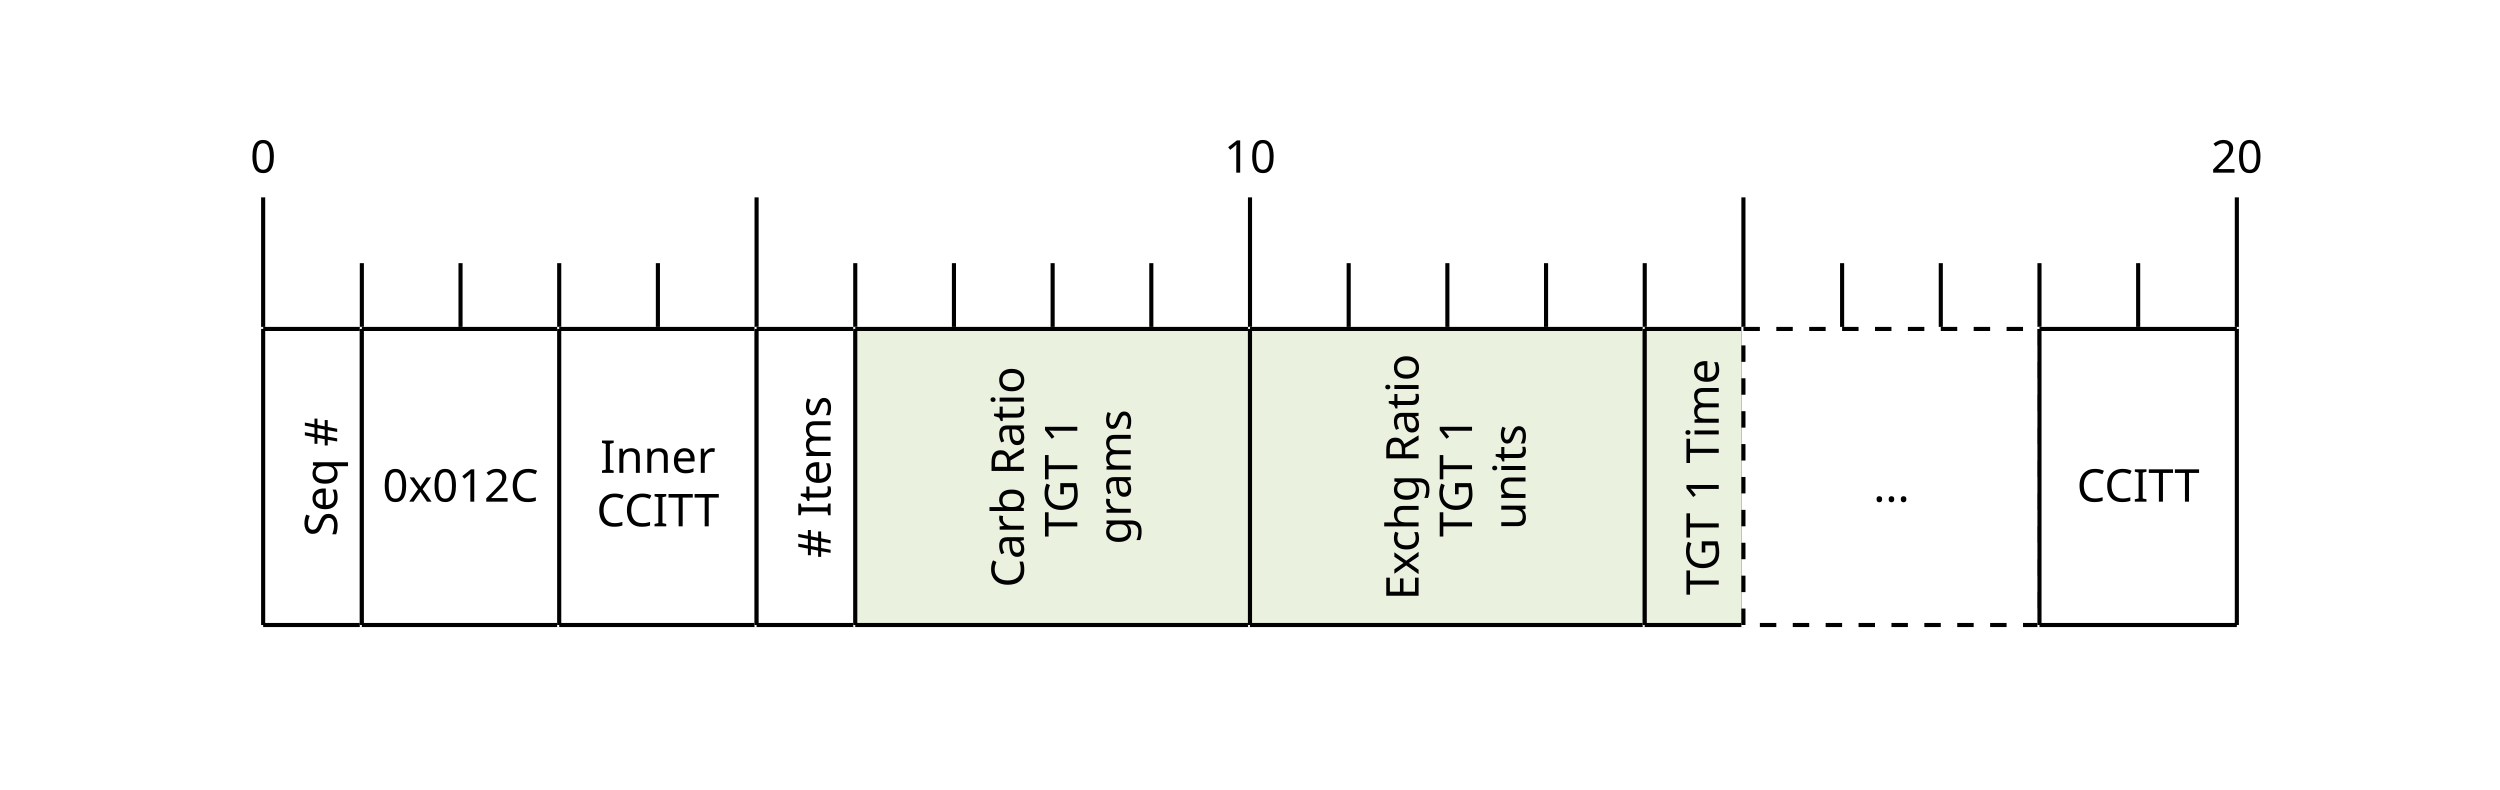
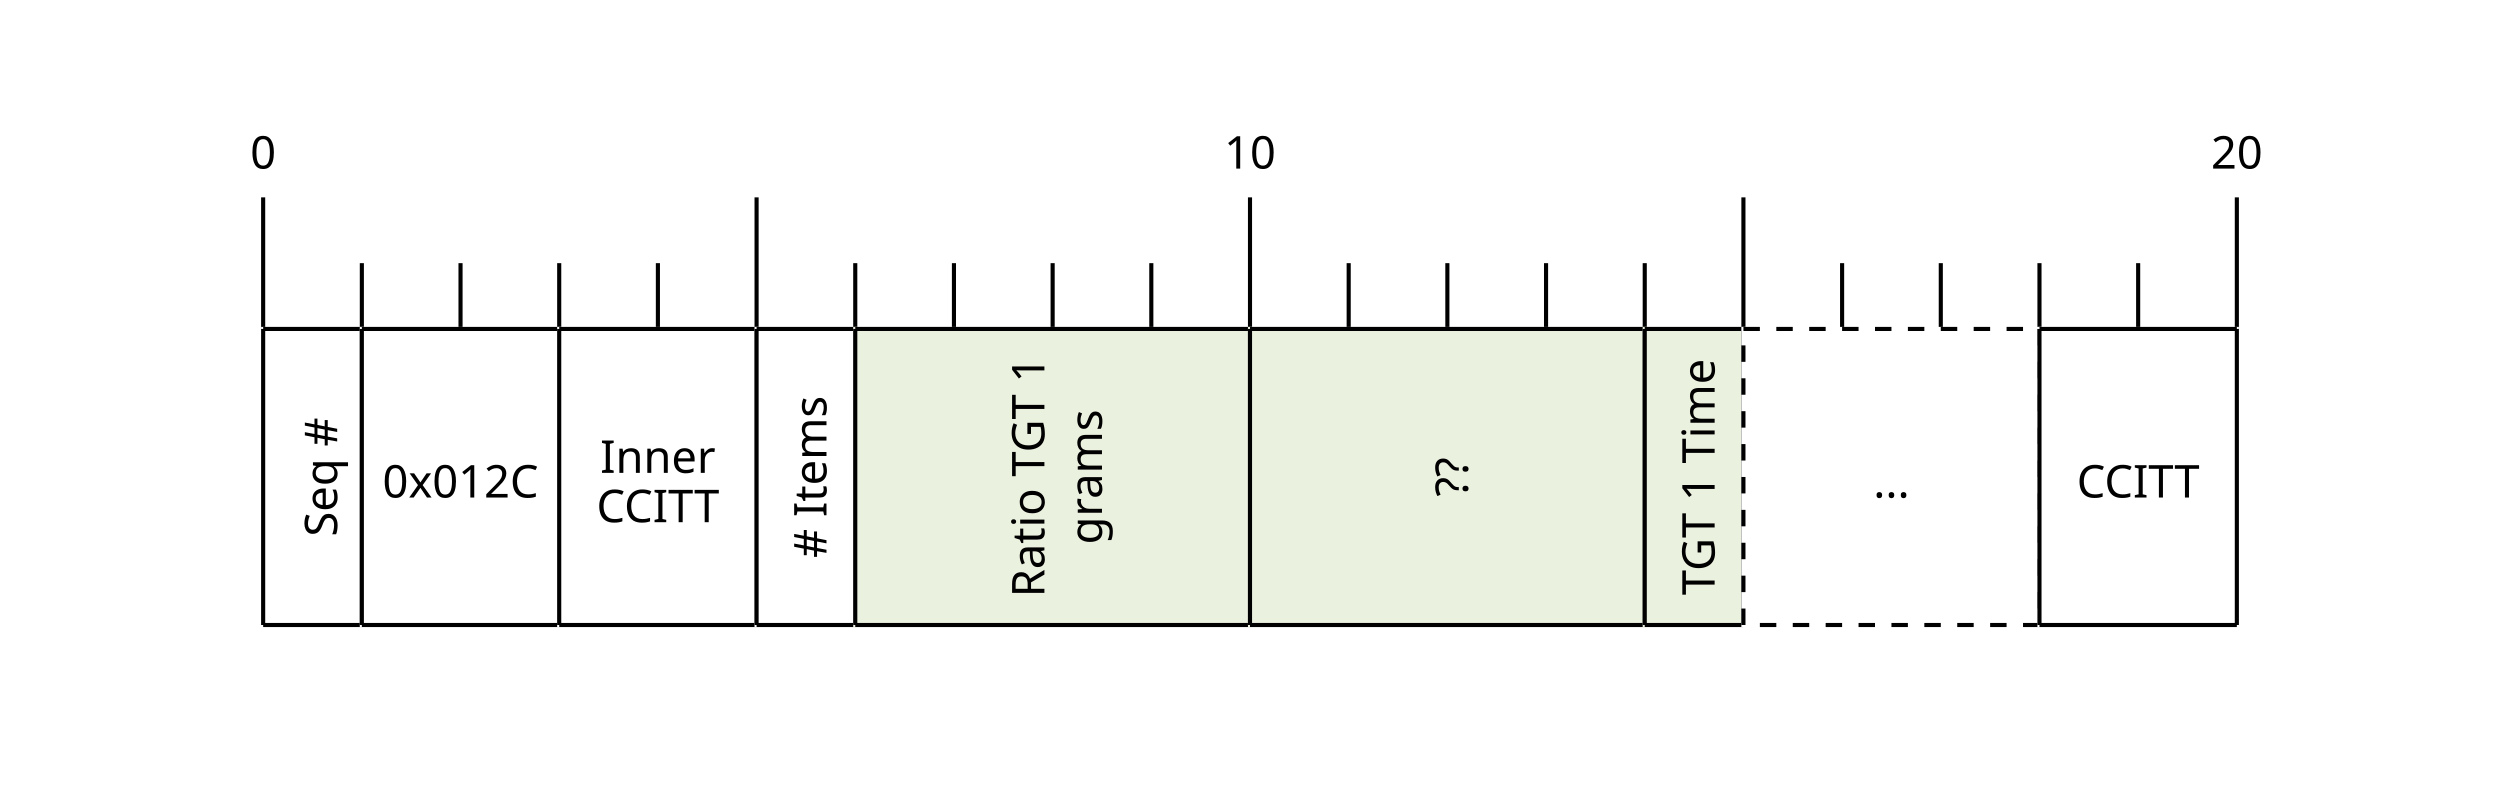
<svg xmlns="http://www.w3.org/2000/svg" viewBox="0 0 608 192">
  <defs id="defs_block">
    <filter height="1.504" id="filter_blur" width="1.157" x="-0.079" y="-0.252">
      <feGaussianBlur id="feGaussianBlur3780" stdDeviation="4.2" />
    </filter>
  </defs>
  <path d="M 64 48 L 64 80" fill="none" stroke="rgb(0,0,0)" />
-   <text fill="rgb(0,0,0)" font-family="sans-serif" font-size="11" font-style="normal" font-weight="normal" text-anchor="middle" textLength="6" x="64" y="42">0</text>
+   <text fill="rgb(0,0,0)" font-family="sans-serif" font-size="11" font-style="normal" font-weight="normal" text-anchor="middle" textLength="7" x="64" y="41">0</text>
  <path d="M 88 64 L 88 80" fill="none" stroke="rgb(0,0,0)" />
  <path d="M 112 64 L 112 80" fill="none" stroke="rgb(0,0,0)" />
  <path d="M 136 64 L 136 80" fill="none" stroke="rgb(0,0,0)" />
  <path d="M 160 64 L 160 80" fill="none" stroke="rgb(0,0,0)" />
  <path d="M 184 48 L 184 80" fill="none" stroke="rgb(0,0,0)" />
  <path d="M 208 64 L 208 80" fill="none" stroke="rgb(0,0,0)" />
  <path d="M 232 64 L 232 80" fill="none" stroke="rgb(0,0,0)" />
  <path d="M 256 64 L 256 80" fill="none" stroke="rgb(0,0,0)" />
  <path d="M 280 64 L 280 80" fill="none" stroke="rgb(0,0,0)" />
  <path d="M 304 48 L 304 80" fill="none" stroke="rgb(0,0,0)" />
-   <text fill="rgb(0,0,0)" font-family="sans-serif" font-size="11" font-style="normal" font-weight="normal" text-anchor="middle" textLength="12" x="304" y="42">10</text>
+   <text fill="rgb(0,0,0)" font-family="sans-serif" font-size="11" font-style="normal" font-weight="normal" text-anchor="middle" textLength="14" x="304" y="41">10</text>
  <path d="M 328 64 L 328 80" fill="none" stroke="rgb(0,0,0)" />
  <path d="M 352 64 L 352 80" fill="none" stroke="rgb(0,0,0)" />
  <path d="M 376 64 L 376 80" fill="none" stroke="rgb(0,0,0)" />
  <path d="M 400 64 L 400 80" fill="none" stroke="rgb(0,0,0)" />
  <path d="M 424 48 L 424 80" fill="none" stroke="rgb(0,0,0)" />
  <path d="M 448 64 L 448 80" fill="none" stroke="rgb(0,0,0)" />
  <path d="M 472 64 L 472 80" fill="none" stroke="rgb(0,0,0)" />
  <path d="M 496 64 L 496 80" fill="none" stroke="rgb(0,0,0)" />
  <path d="M 520 64 L 520 80" fill="none" stroke="rgb(0,0,0)" />
  <path d="M 544 48 L 544 80" fill="none" stroke="rgb(0,0,0)" />
-   <text fill="rgb(0,0,0)" font-family="sans-serif" font-size="11" font-style="normal" font-weight="normal" text-anchor="middle" textLength="12" x="544" y="42">20</text>
+   <text fill="rgb(0,0,0)" font-family="sans-serif" font-size="11" font-style="normal" font-weight="normal" text-anchor="middle" textLength="14" x="544" y="41">20</text>
  <rect fill="rgb(255,255,255)" height="72" stroke="rgb(255,255,255)" width="24" x="64" y="80" />
  <path d="M 64 80 L 88 80" fill="none" stroke="rgb(0,0,0)" />
  <path d="M 88 80 L 88 152" fill="none" stroke="rgb(0,0,0)" />
  <path d="M 88 152 L 64 152" fill="none" stroke="rgb(0,0,0)" />
  <path d="M 64 152 L 64 80" fill="none" stroke="rgb(0,0,0)" />
  <g transform="rotate(270,64,152)">
-     <text fill="rgb(0,0,0)" font-family="sans-serif" font-size="11" font-style="normal" font-weight="normal" text-anchor="middle" textLength="30" x="100" y="170">Seq #</text>
+     <text fill="rgb(0,0,0)" font-family="sans-serif" font-size="11" font-style="normal" font-weight="normal" text-anchor="middle" textLength="31" x="100" y="170">Seq #</text>
  </g>
  <rect fill="rgb(255,255,255)" height="72" stroke="rgb(255,255,255)" width="48" x="88" y="80" />
  <path d="M 88 80 L 136 80" fill="none" stroke="rgb(0,0,0)" />
  <path d="M 136 80 L 136 152" fill="none" stroke="rgb(0,0,0)" />
  <path d="M 136 152 L 88 152" fill="none" stroke="rgb(0,0,0)" />
  <path d="M 88 152 L 88 80" fill="none" stroke="rgb(0,0,0)" />
-   <text fill="rgb(0,0,0)" font-family="sans-serif" font-size="11" font-style="normal" font-weight="normal" text-anchor="middle" textLength="36" x="112" y="122">0x012C</text>
+   <text fill="rgb(0,0,0)" font-family="sans-serif" font-size="11" font-style="normal" font-weight="normal" text-anchor="middle" textLength="42" x="112" y="121">0x012C</text>
  <rect fill="rgb(255,255,255)" height="72" stroke="rgb(255,255,255)" width="48" x="136" y="80" />
  <path d="M 136 80 L 184 80" fill="none" stroke="rgb(0,0,0)" />
  <path d="M 184 80 L 184 152" fill="none" stroke="rgb(0,0,0)" />
  <path d="M 184 152 L 136 152" fill="none" stroke="rgb(0,0,0)" />
  <path d="M 136 152 L 136 80" fill="none" stroke="rgb(0,0,0)" />
-   <text fill="rgb(0,0,0)" font-family="sans-serif" font-size="11" font-style="normal" font-weight="normal" text-anchor="middle" textLength="30" x="160" y="115">Inner</text>
-   <text fill="rgb(0,0,0)" font-family="sans-serif" font-size="11" font-style="normal" font-weight="normal" text-anchor="middle" textLength="30" x="160" y="128">CCITT</text>
+   <text fill="rgb(0,0,0)" font-family="sans-serif" font-size="11" font-style="normal" font-weight="normal" text-anchor="middle" textLength="24" x="160" y="115">Inner</text>
+   <text fill="rgb(0,0,0)" font-family="sans-serif" font-size="11" font-style="normal" font-weight="normal" text-anchor="middle" textLength="32" x="160" y="127">CCITT</text>
  <rect fill="rgb(255,255,255)" height="72" stroke="rgb(255,255,255)" width="24" x="184" y="80" />
  <path d="M 184 80 L 208 80" fill="none" stroke="rgb(0,0,0)" />
  <path d="M 208 80 L 208 152" fill="none" stroke="rgb(0,0,0)" />
  <path d="M 208 152 L 184 152" fill="none" stroke="rgb(0,0,0)" />
  <path d="M 184 152 L 184 80" fill="none" stroke="rgb(0,0,0)" />
  <g transform="rotate(270,184,152)">
-     <text fill="rgb(0,0,0)" font-family="sans-serif" font-size="11" font-style="normal" font-weight="normal" text-anchor="middle" textLength="42" x="220" y="170"># Items</text>
+     <text fill="rgb(0,0,0)" font-family="sans-serif" font-size="11" font-style="normal" font-weight="normal" text-anchor="middle" textLength="39" x="220" y="169"># Items</text>
  </g>
  <rect fill="rgb(235,241,223)" height="72" stroke="rgb(235,241,223)" width="96" x="208" y="80" />
  <path d="M 208 80 L 304 80" fill="none" stroke="rgb(0,0,0)" />
  <path d="M 304 80 L 304 152" fill="none" stroke="rgb(0,0,0)" />
  <path d="M 304 152 L 208 152" fill="none" stroke="rgb(0,0,0)" />
  <path d="M 208 152 L 208 80" fill="none" stroke="rgb(0,0,0)" />
  <g transform="rotate(270,208,152)">
-     <text fill="rgb(0,0,0)" font-family="sans-serif" font-size="11" font-style="normal" font-weight="normal" text-anchor="middle" textLength="60" x="244" y="193">Carb Ratio</text>
-     <text fill="rgb(0,0,0)" font-family="sans-serif" font-size="11" font-style="normal" font-weight="normal" text-anchor="middle" textLength="30" x="244" y="206">TGT 1</text>
-     <text fill="rgb(0,0,0)" font-family="sans-serif" font-size="11" font-style="normal" font-weight="normal" text-anchor="middle" textLength="30" x="244" y="219">grams</text>
+     <text fill="rgb(0,0,0)" font-family="sans-serif" font-size="11" font-style="normal" font-weight="normal" text-anchor="middle" textLength="62" x="244" y="198">Ratio TGT 1</text>
+     <text fill="rgb(0,0,0)" font-family="sans-serif" font-size="11" font-style="normal" font-weight="normal" text-anchor="middle" textLength="32" x="244" y="212">grams</text>
  </g>
  <rect fill="rgb(235,241,223)" height="72" stroke="rgb(235,241,223)" width="96" x="304" y="80" />
  <path d="M 304 80 L 400 80" fill="none" stroke="rgb(0,0,0)" />
  <path d="M 400 80 L 400 152" fill="none" stroke="rgb(0,0,0)" />
  <path d="M 400 152 L 304 152" fill="none" stroke="rgb(0,0,0)" />
  <path d="M 304 152 L 304 80" fill="none" stroke="rgb(0,0,0)" />
  <g transform="rotate(270,304,152)">
-     <text fill="rgb(0,0,0)" font-family="sans-serif" font-size="11" font-style="normal" font-weight="normal" text-anchor="middle" textLength="66" x="340" y="193">Exchg Ratio</text>
-     <text fill="rgb(0,0,0)" font-family="sans-serif" font-size="11" font-style="normal" font-weight="normal" text-anchor="middle" textLength="30" x="340" y="206">TGT 1</text>
-     <text fill="rgb(0,0,0)" font-family="sans-serif" font-size="11" font-style="normal" font-weight="normal" text-anchor="middle" textLength="30" x="340" y="219">units</text>
+     <text fill="rgb(0,0,0)" font-family="sans-serif" font-size="11" font-style="normal" font-weight="normal" text-anchor="middle" textLength="14" x="340" y="205">??</text>
  </g>
  <rect fill="rgb(235,241,223)" height="72" stroke="rgb(235,241,223)" width="24" x="400" y="80" />
  <path d="M 400 80 L 424 80" fill="none" stroke="rgb(0,0,0)" />
  <path d="M 424 80 L 424 152" fill="none" stroke="rgb(0,0,0)" />
  <path d="M 424 152 L 400 152" fill="none" stroke="rgb(0,0,0)" />
  <path d="M 400 152 L 400 80" fill="none" stroke="rgb(0,0,0)" />
  <g transform="rotate(270,400,152)">
-     <text fill="rgb(0,0,0)" font-family="sans-serif" font-size="11" font-style="normal" font-weight="normal" text-anchor="middle" textLength="60" x="436" y="170">TGT 1 Time</text>
+     <text fill="rgb(0,0,0)" font-family="sans-serif" font-size="11" font-style="normal" font-weight="normal" text-anchor="middle" textLength="62" x="436" y="169">TGT 1 Time</text>
  </g>
  <rect fill="rgb(255,255,255)" height="72" stroke="rgb(255,255,255)" width="72" x="424" y="80" />
  <path d="M 424 80 L 496 80" fill="none" stroke="rgb(0,0,0)" stroke-dasharray="4" />
  <path d="M 496 80 L 496 152" fill="none" stroke="rgb(0,0,0)" stroke-dasharray="4" />
  <path d="M 496 152 L 424 152" fill="none" stroke="rgb(0,0,0)" stroke-dasharray="4" />
  <path d="M 424 152 L 424 80" fill="none" stroke="rgb(0,0,0)" stroke-dasharray="4" />
-   <text fill="rgb(0,0,0)" font-family="sans-serif" font-size="11" font-style="normal" font-weight="normal" text-anchor="middle" textLength="18" x="460" y="122">...</text>
+   <text fill="rgb(0,0,0)" font-family="sans-serif" font-size="11" font-style="normal" font-weight="normal" text-anchor="middle" textLength="12" x="460" y="121">...</text>
  <rect fill="rgb(255,255,255)" height="72" stroke="rgb(255,255,255)" width="48" x="496" y="80" />
  <path d="M 496 80 L 544 80" fill="none" stroke="rgb(0,0,0)" />
  <path d="M 544 80 L 544 152" fill="none" stroke="rgb(0,0,0)" />
  <path d="M 544 152 L 496 152" fill="none" stroke="rgb(0,0,0)" />
  <path d="M 496 152 L 496 80" fill="none" stroke="rgb(0,0,0)" />
-   <text fill="rgb(0,0,0)" font-family="sans-serif" font-size="11" font-style="normal" font-weight="normal" text-anchor="middle" textLength="30" x="520" y="122">CCITT</text>
+   <text fill="rgb(0,0,0)" font-family="sans-serif" font-size="11" font-style="normal" font-weight="normal" text-anchor="middle" textLength="32" x="520" y="121">CCITT</text>
</svg>
